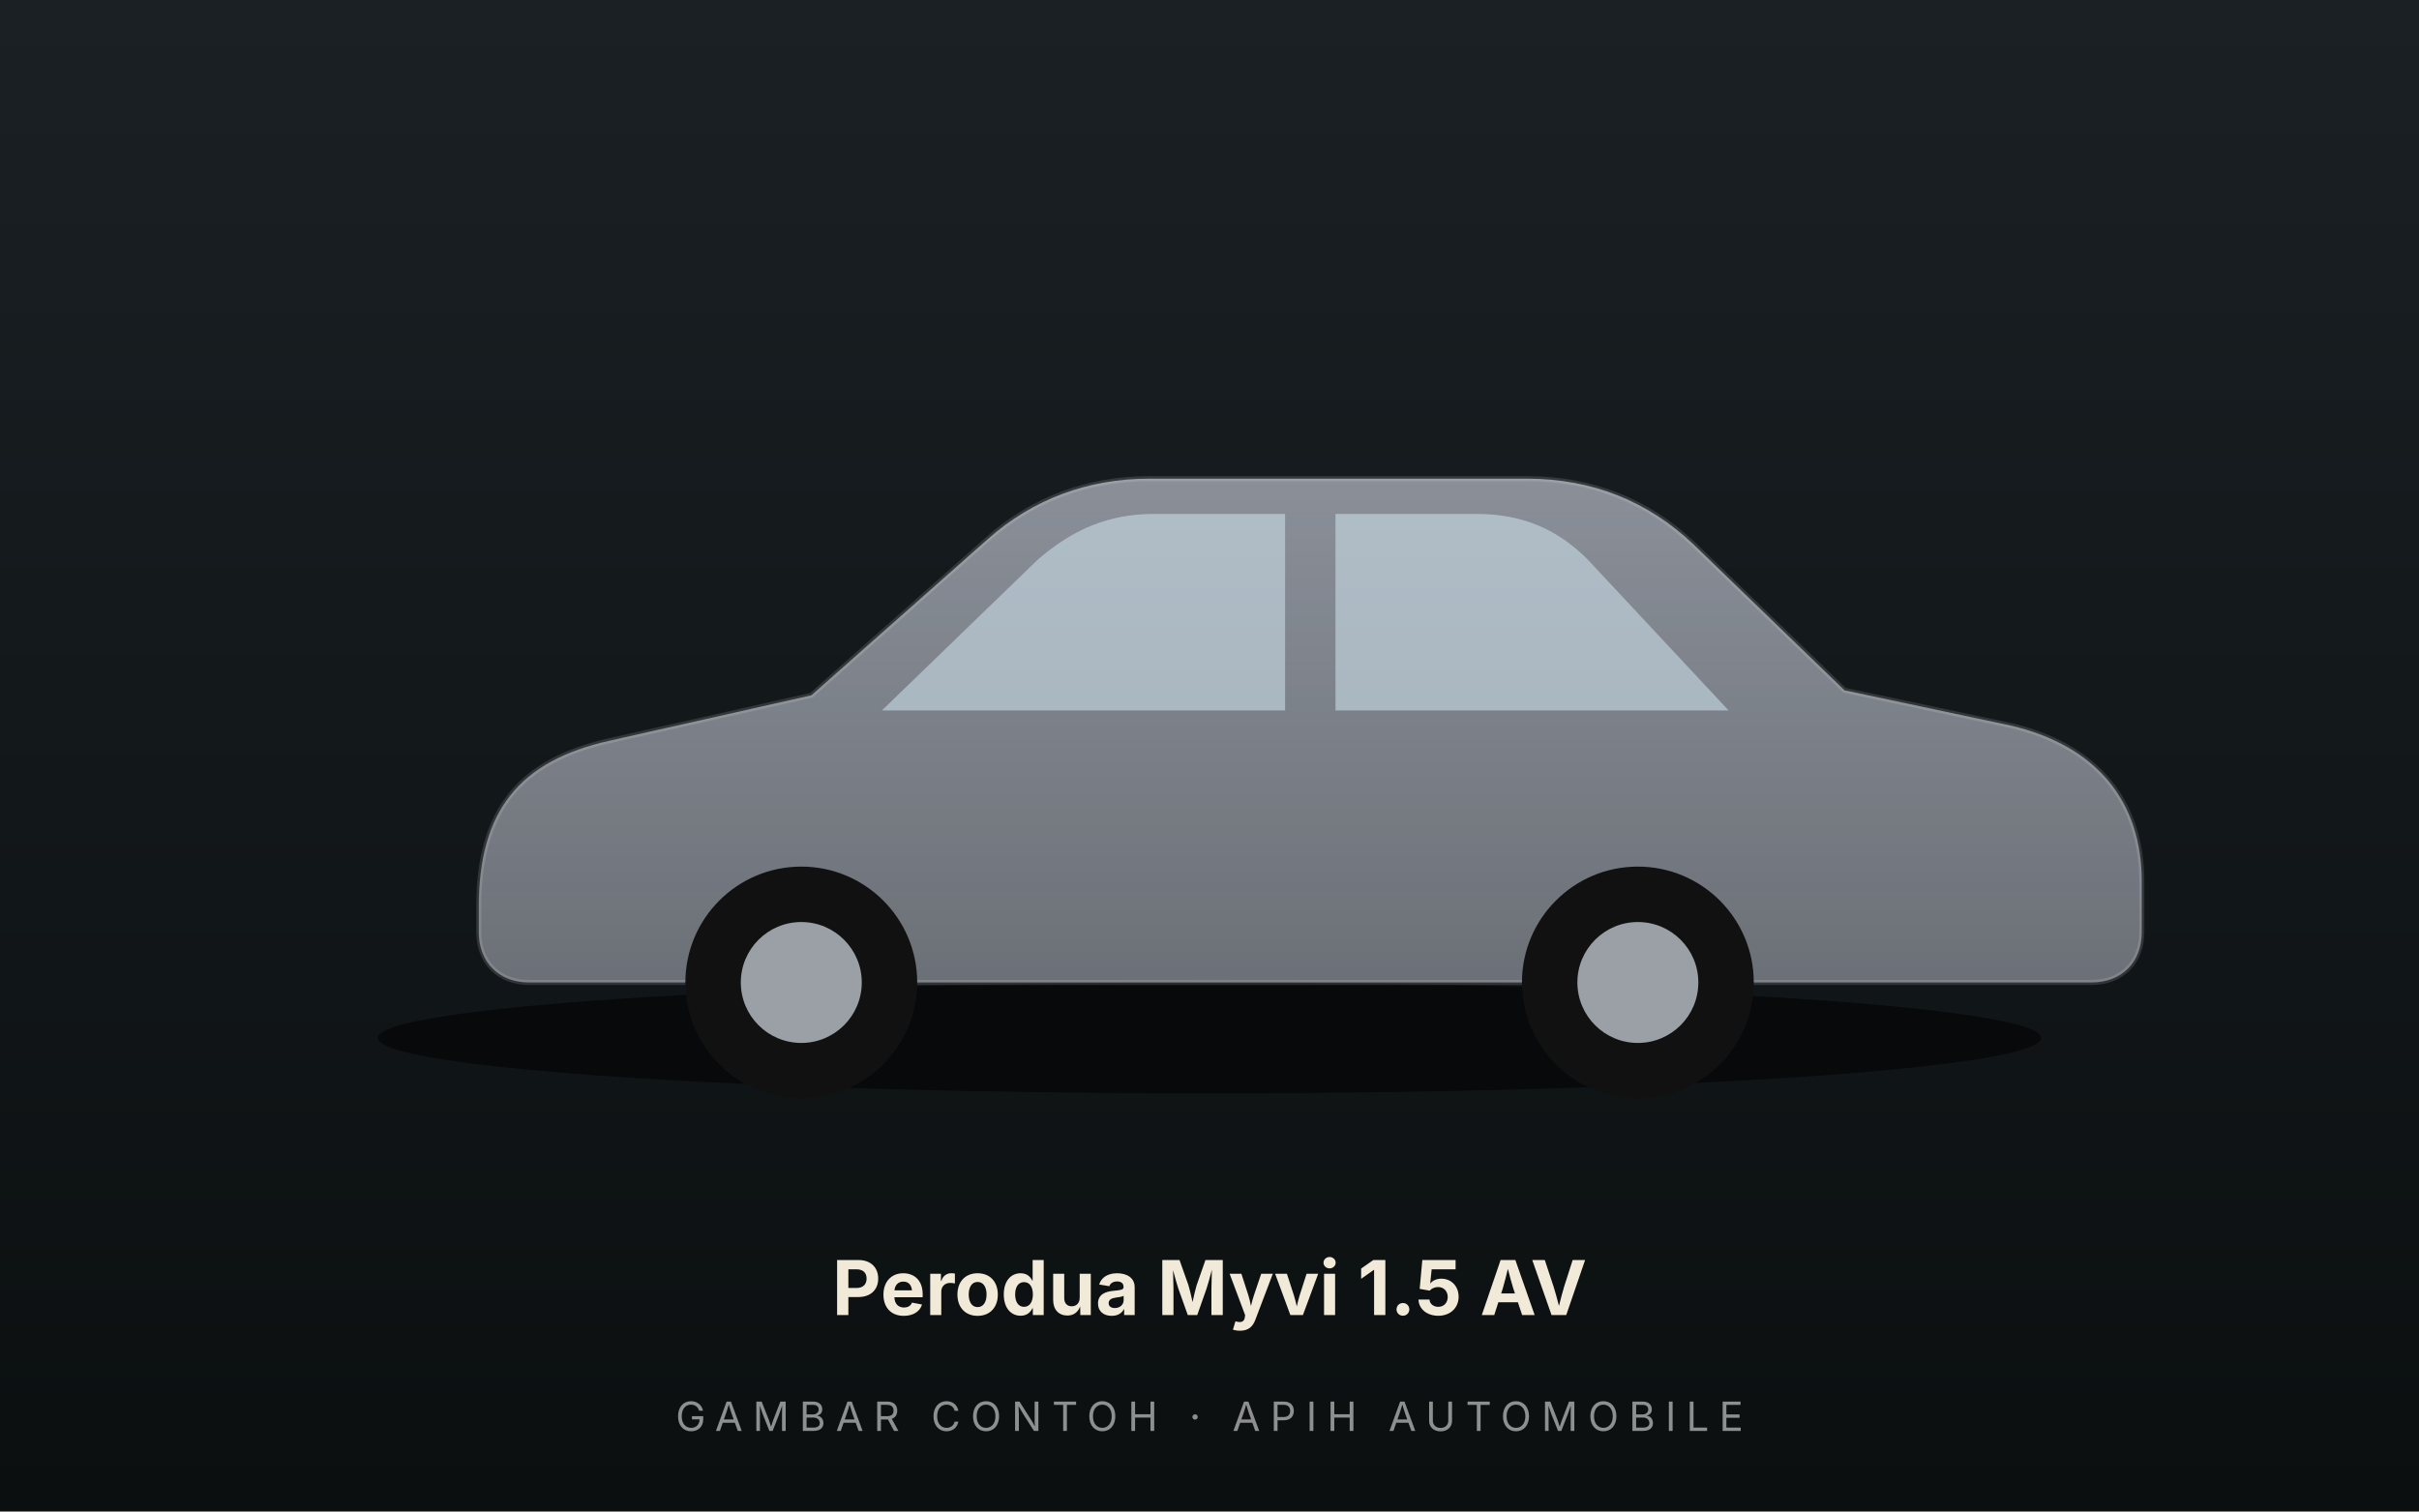
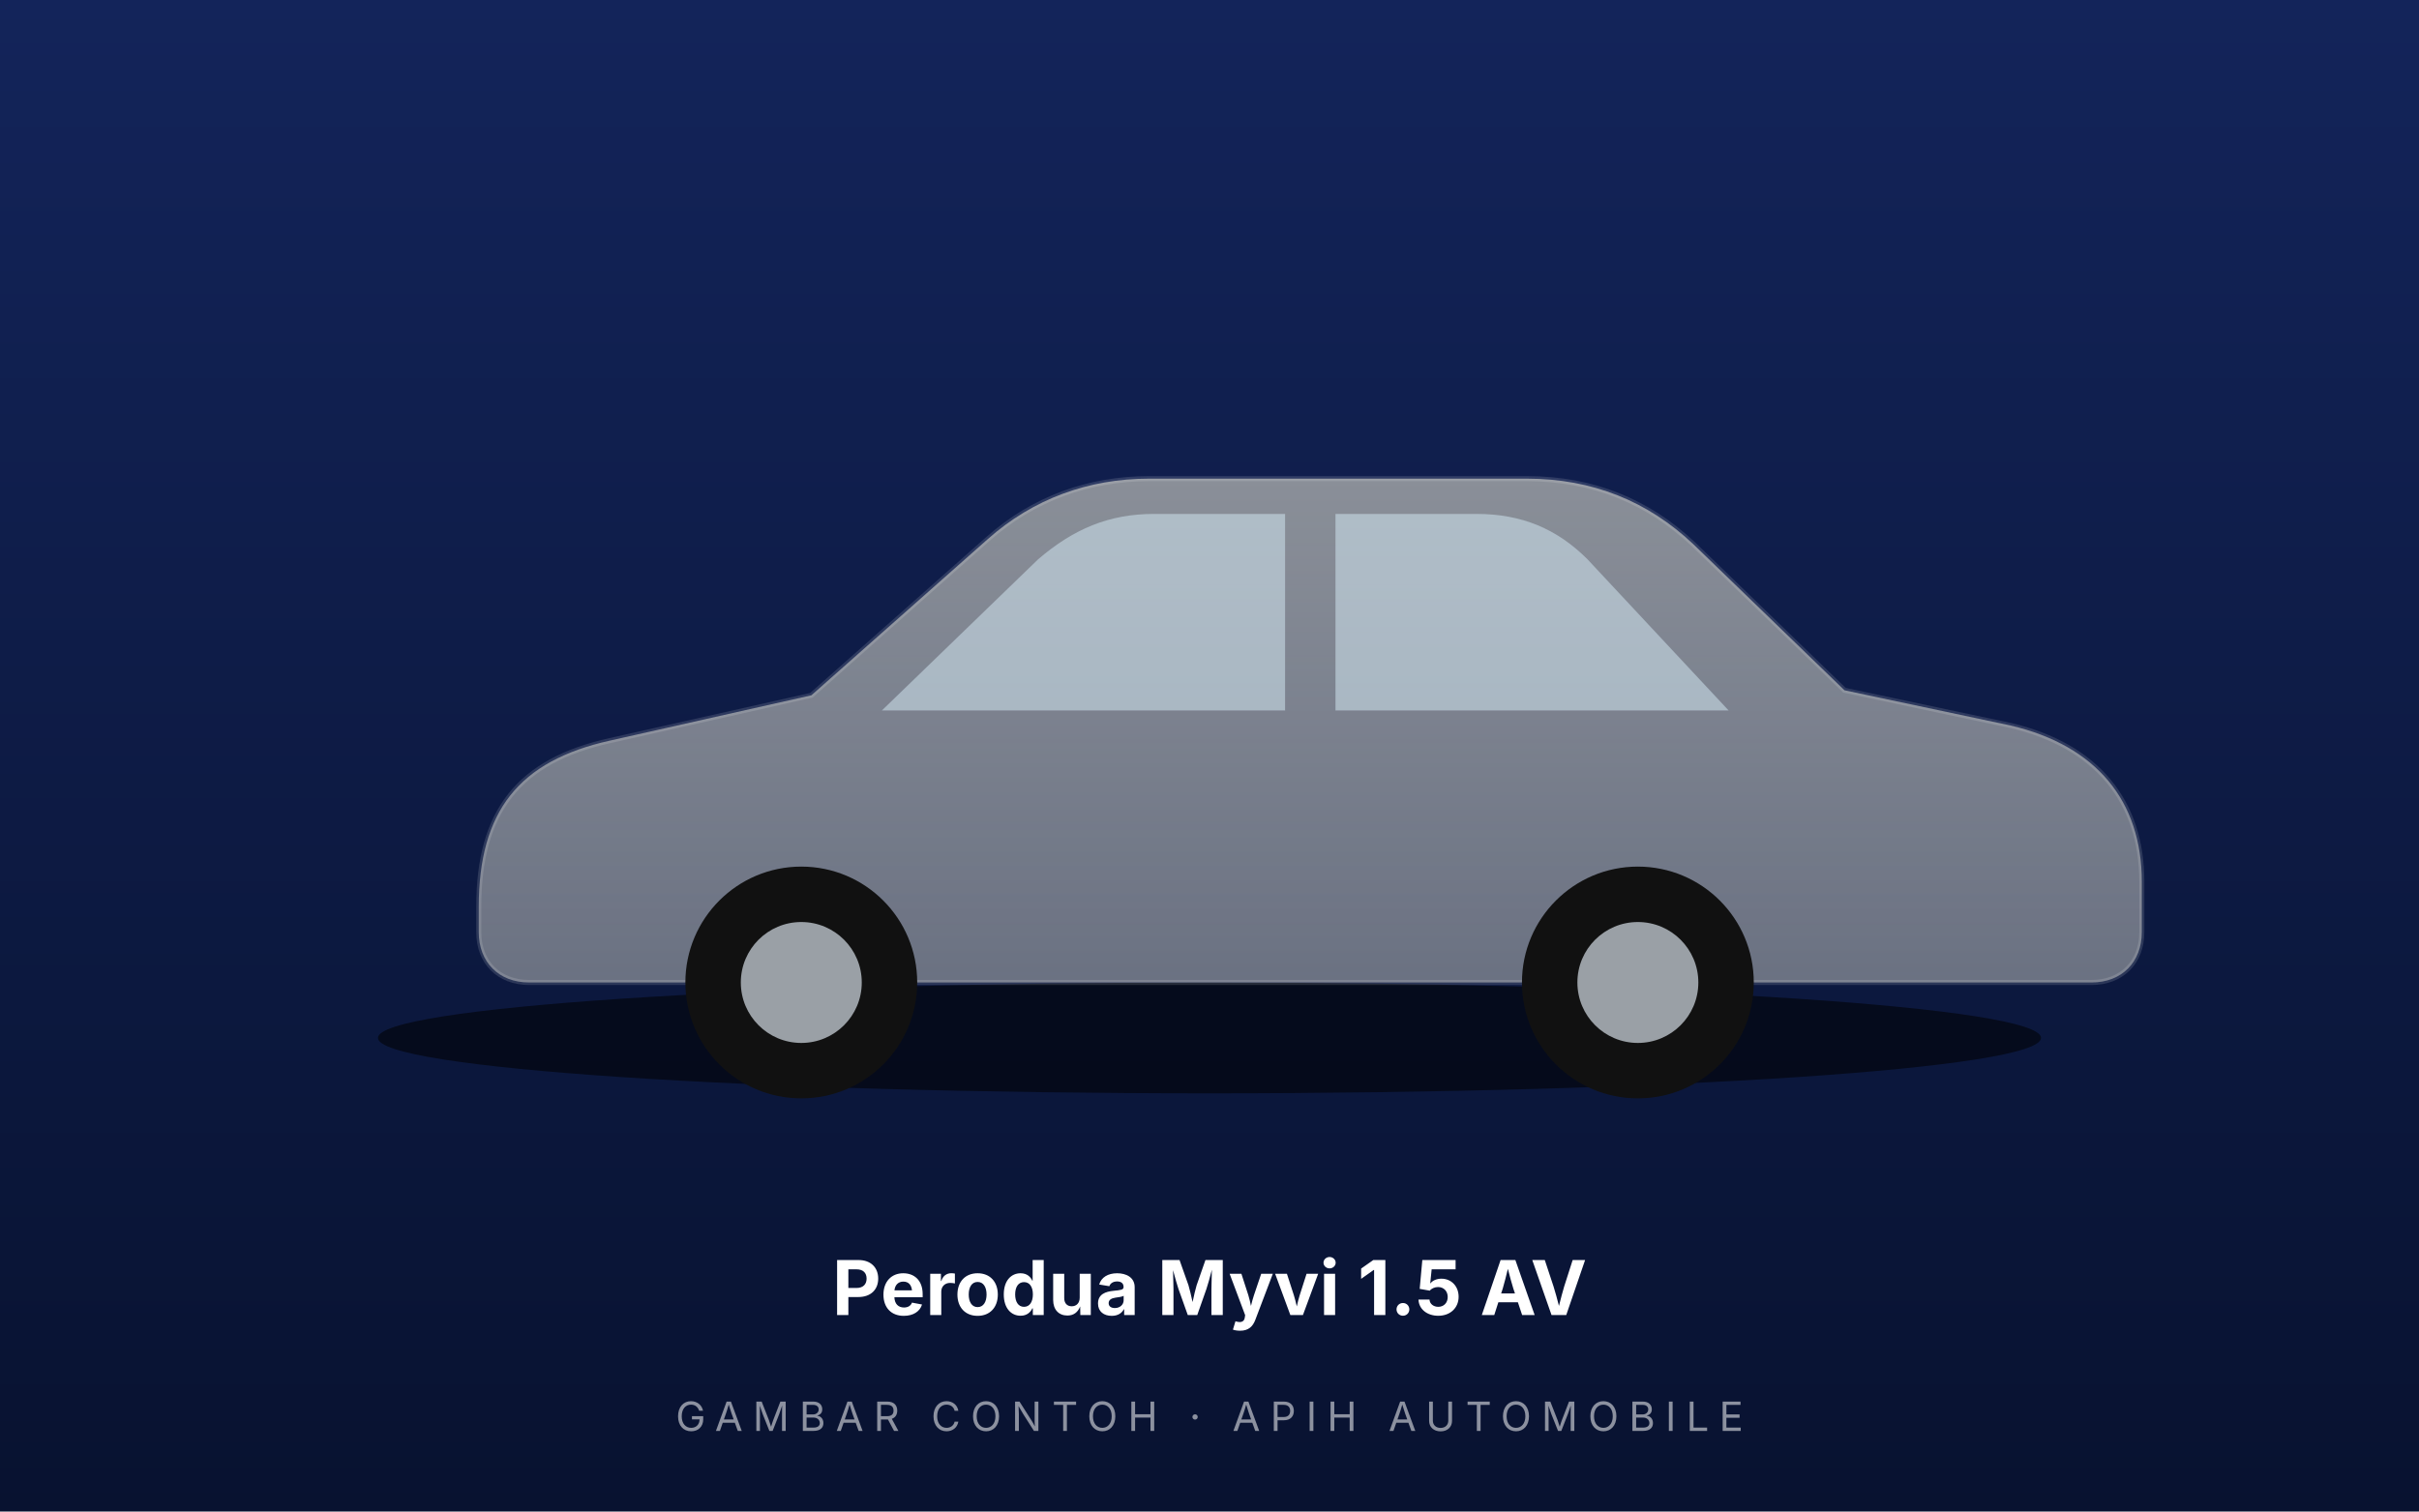
<svg xmlns="http://www.w3.org/2000/svg" viewBox="0 0 960 600">
  <defs>
    <linearGradient id="g" x1="0" y1="0" x2="0" y2="1">
-       <stop offset="0" stop-color="#1a2024" />
-       <stop offset="1" stop-color="#0b0f10" />
+       <stop offset="0" stop-color="#13245a" />
+       <stop offset="1" stop-color="#081230" />
    </linearGradient>
    <linearGradient id="c" x1="0" y1="0" x2="0" y2="1">
      <stop offset="0" stop-color="#8a8f98" stop-opacity="1" />
      <stop offset="1" stop-color="#8a8f98" stop-opacity=".75" />
    </linearGradient>
  </defs>
  <rect width="960" height="600" fill="url(#g)" />
  <ellipse cx="480" cy="412" rx="330" ry="22" fill="#000" opacity=".55" />
  <path transform="translate(0,-40)" d="M190 400c0-38 16-58 52-66l80-18 70-62c18-16 40-24 64-24h150c26 0 48 9 66 26l60 58 66 14c34 8 52 30 52 62v20c0 12-8 20-20 20H210c-12 0-20-8-20-20z" fill="url(#c)" stroke="#ffffff22" stroke-width="2" />
  <path transform="translate(0,-40)" d="M412 262c14-12 28-18 46-18h52v78H350zM530 244h56c18 0 32 6 44 18l56 60H530z" fill="#cfe3ef" opacity=".55" />
  <circle cx="318" cy="390" r="46" fill="#111" />
  <circle cx="318" cy="390" r="24" fill="#9aa0a6" />
  <circle cx="650" cy="390" r="46" fill="#111" />
  <circle cx="650" cy="390" r="24" fill="#9aa0a6" />
-   <text x="480" y="522" text-anchor="middle" font-family="Inter,Arial,sans-serif" font-size="30" font-weight="700" fill="#f2ead8">Perodua Myvi 1.5 AV</text>
-   <text x="480" y="80" text-anchor="middle" font-family="Inter,Arial,sans-serif" font-size="22" fill="#d6aa54" />
+   <text x="480" y="522" text-anchor="middle" font-family="Inter,Arial,sans-serif" font-size="30" font-weight="700" fill="#ffffff">Perodua Myvi 1.5 AV</text>
+   <text x="480" y="80" text-anchor="middle" font-family="Inter,Arial,sans-serif" font-size="22" fill="#ffc61a" />
  <text x="480" y="568" text-anchor="middle" font-family="Inter,Arial,sans-serif" font-size="16" letter-spacing="4" fill="#ffffff88">GAMBAR CONTOH · APIH AUTOMOBILE</text>
</svg>
